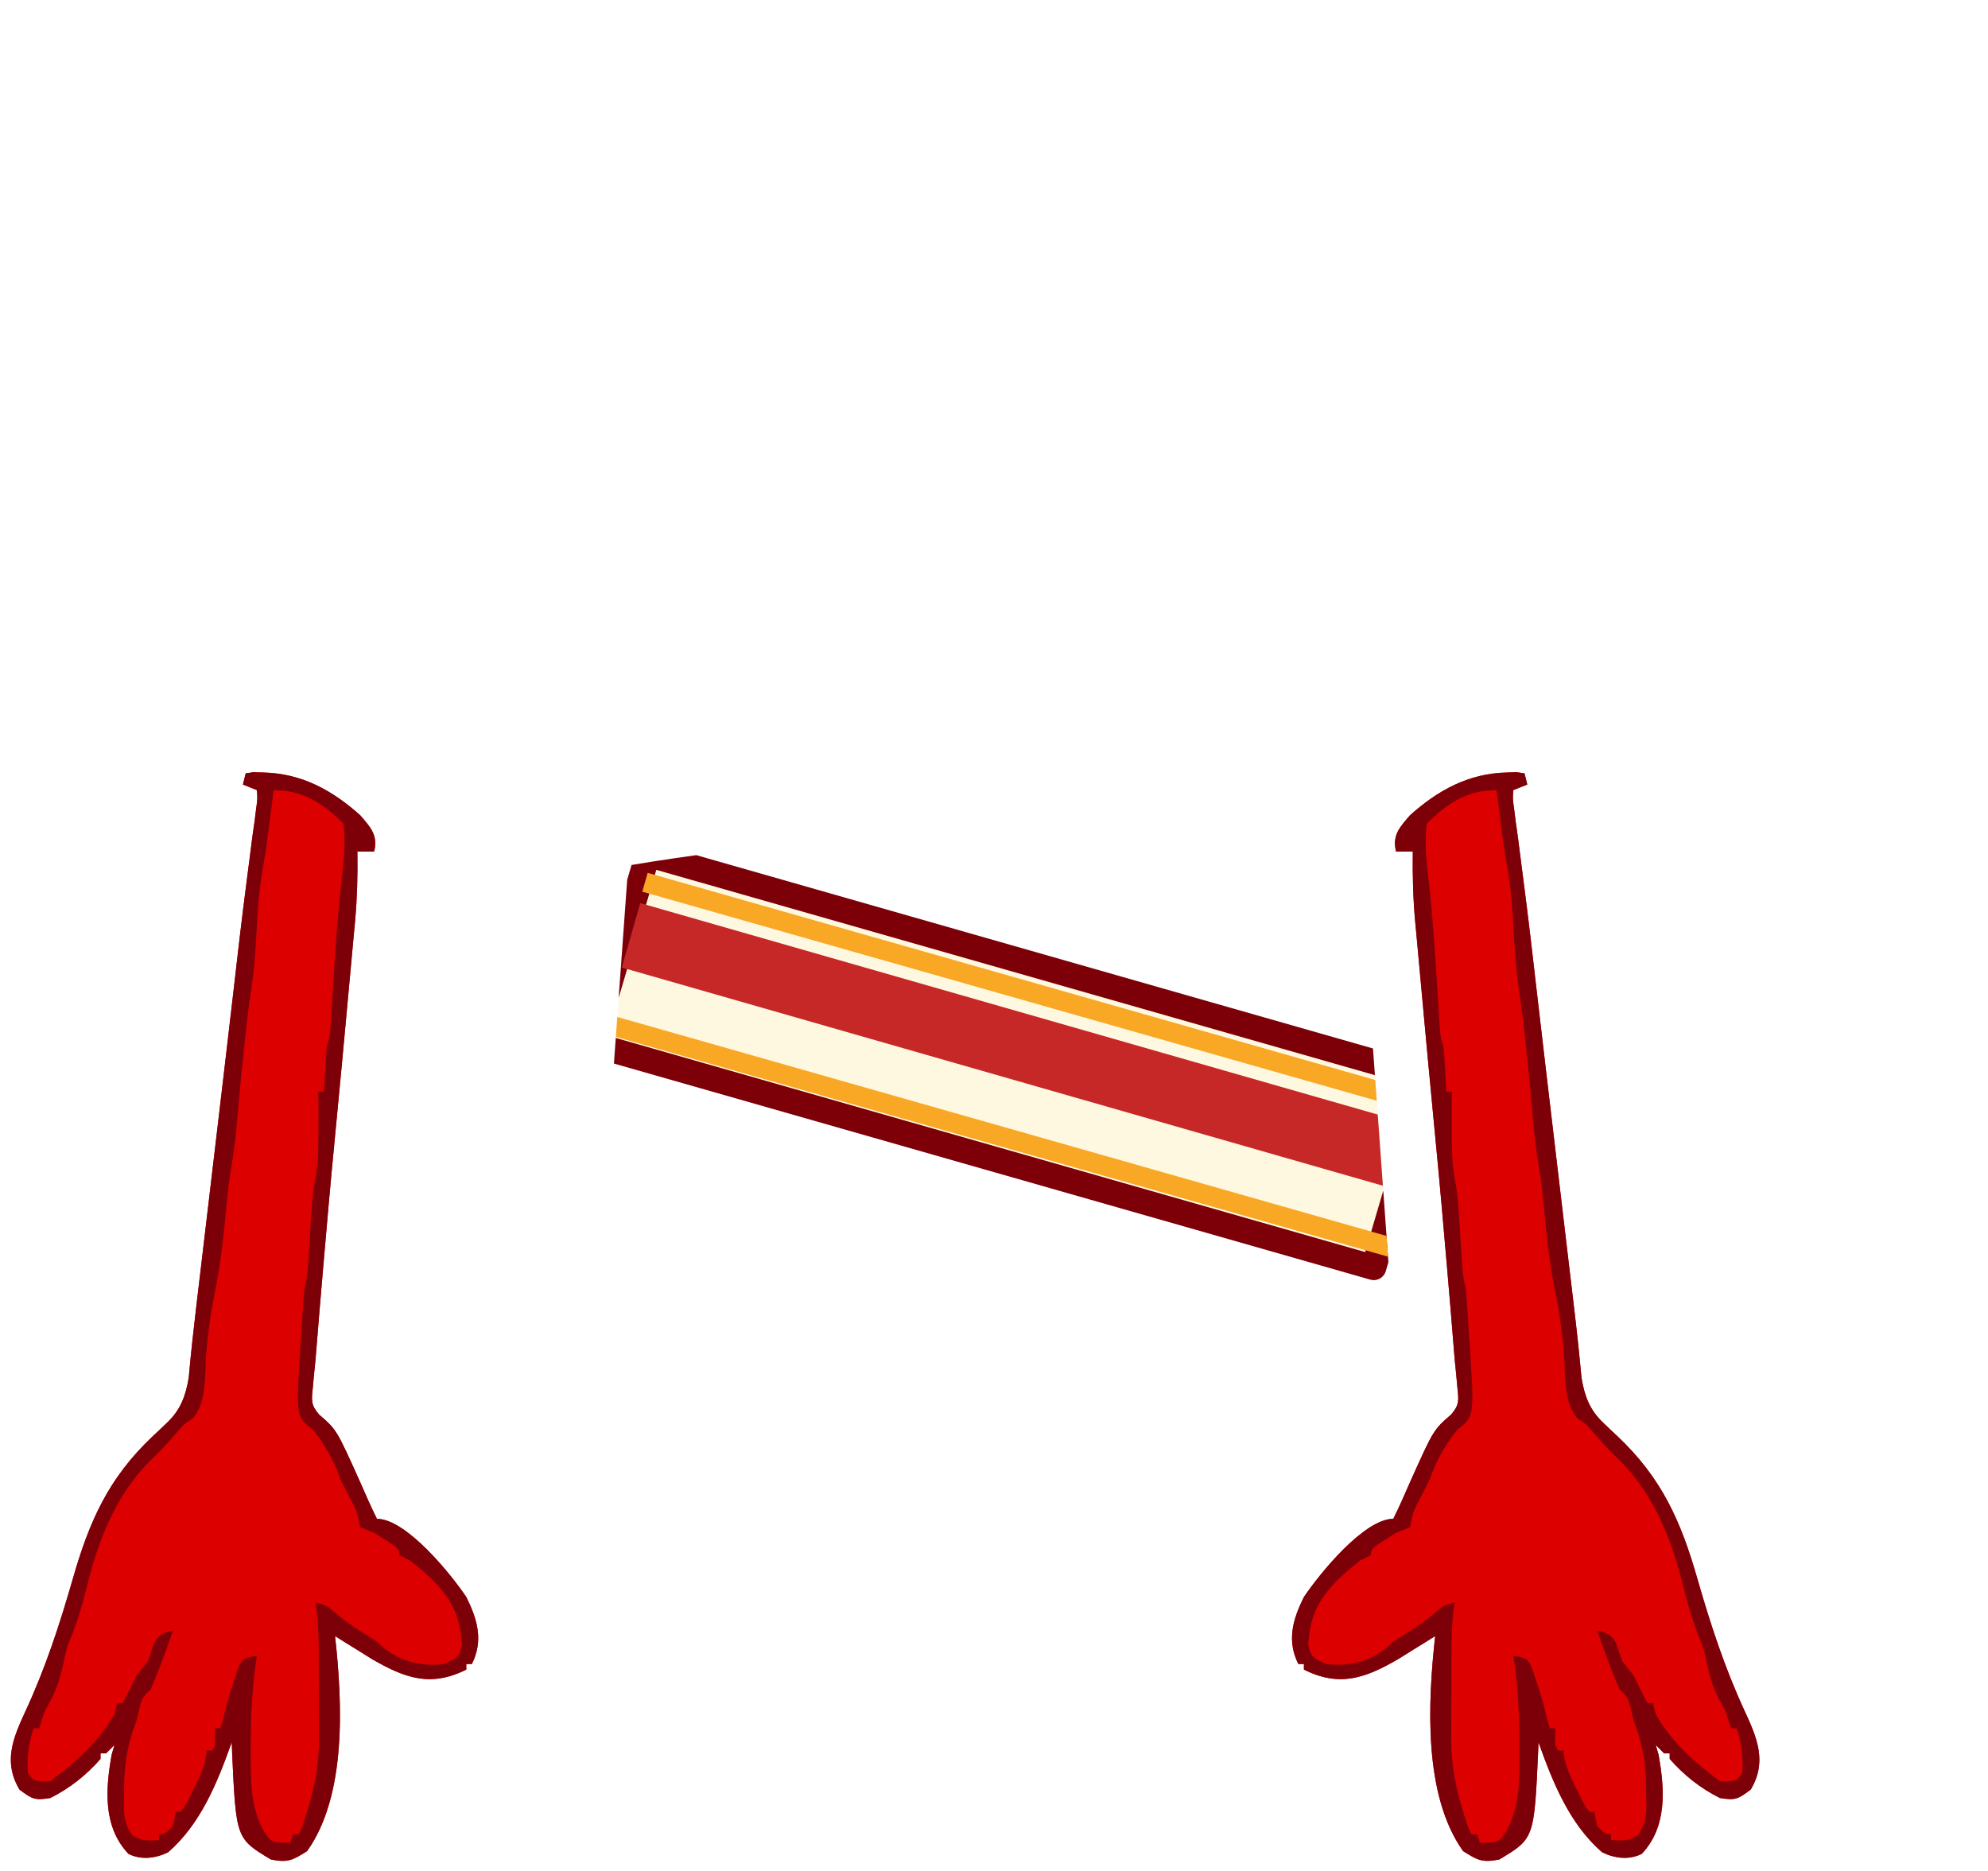
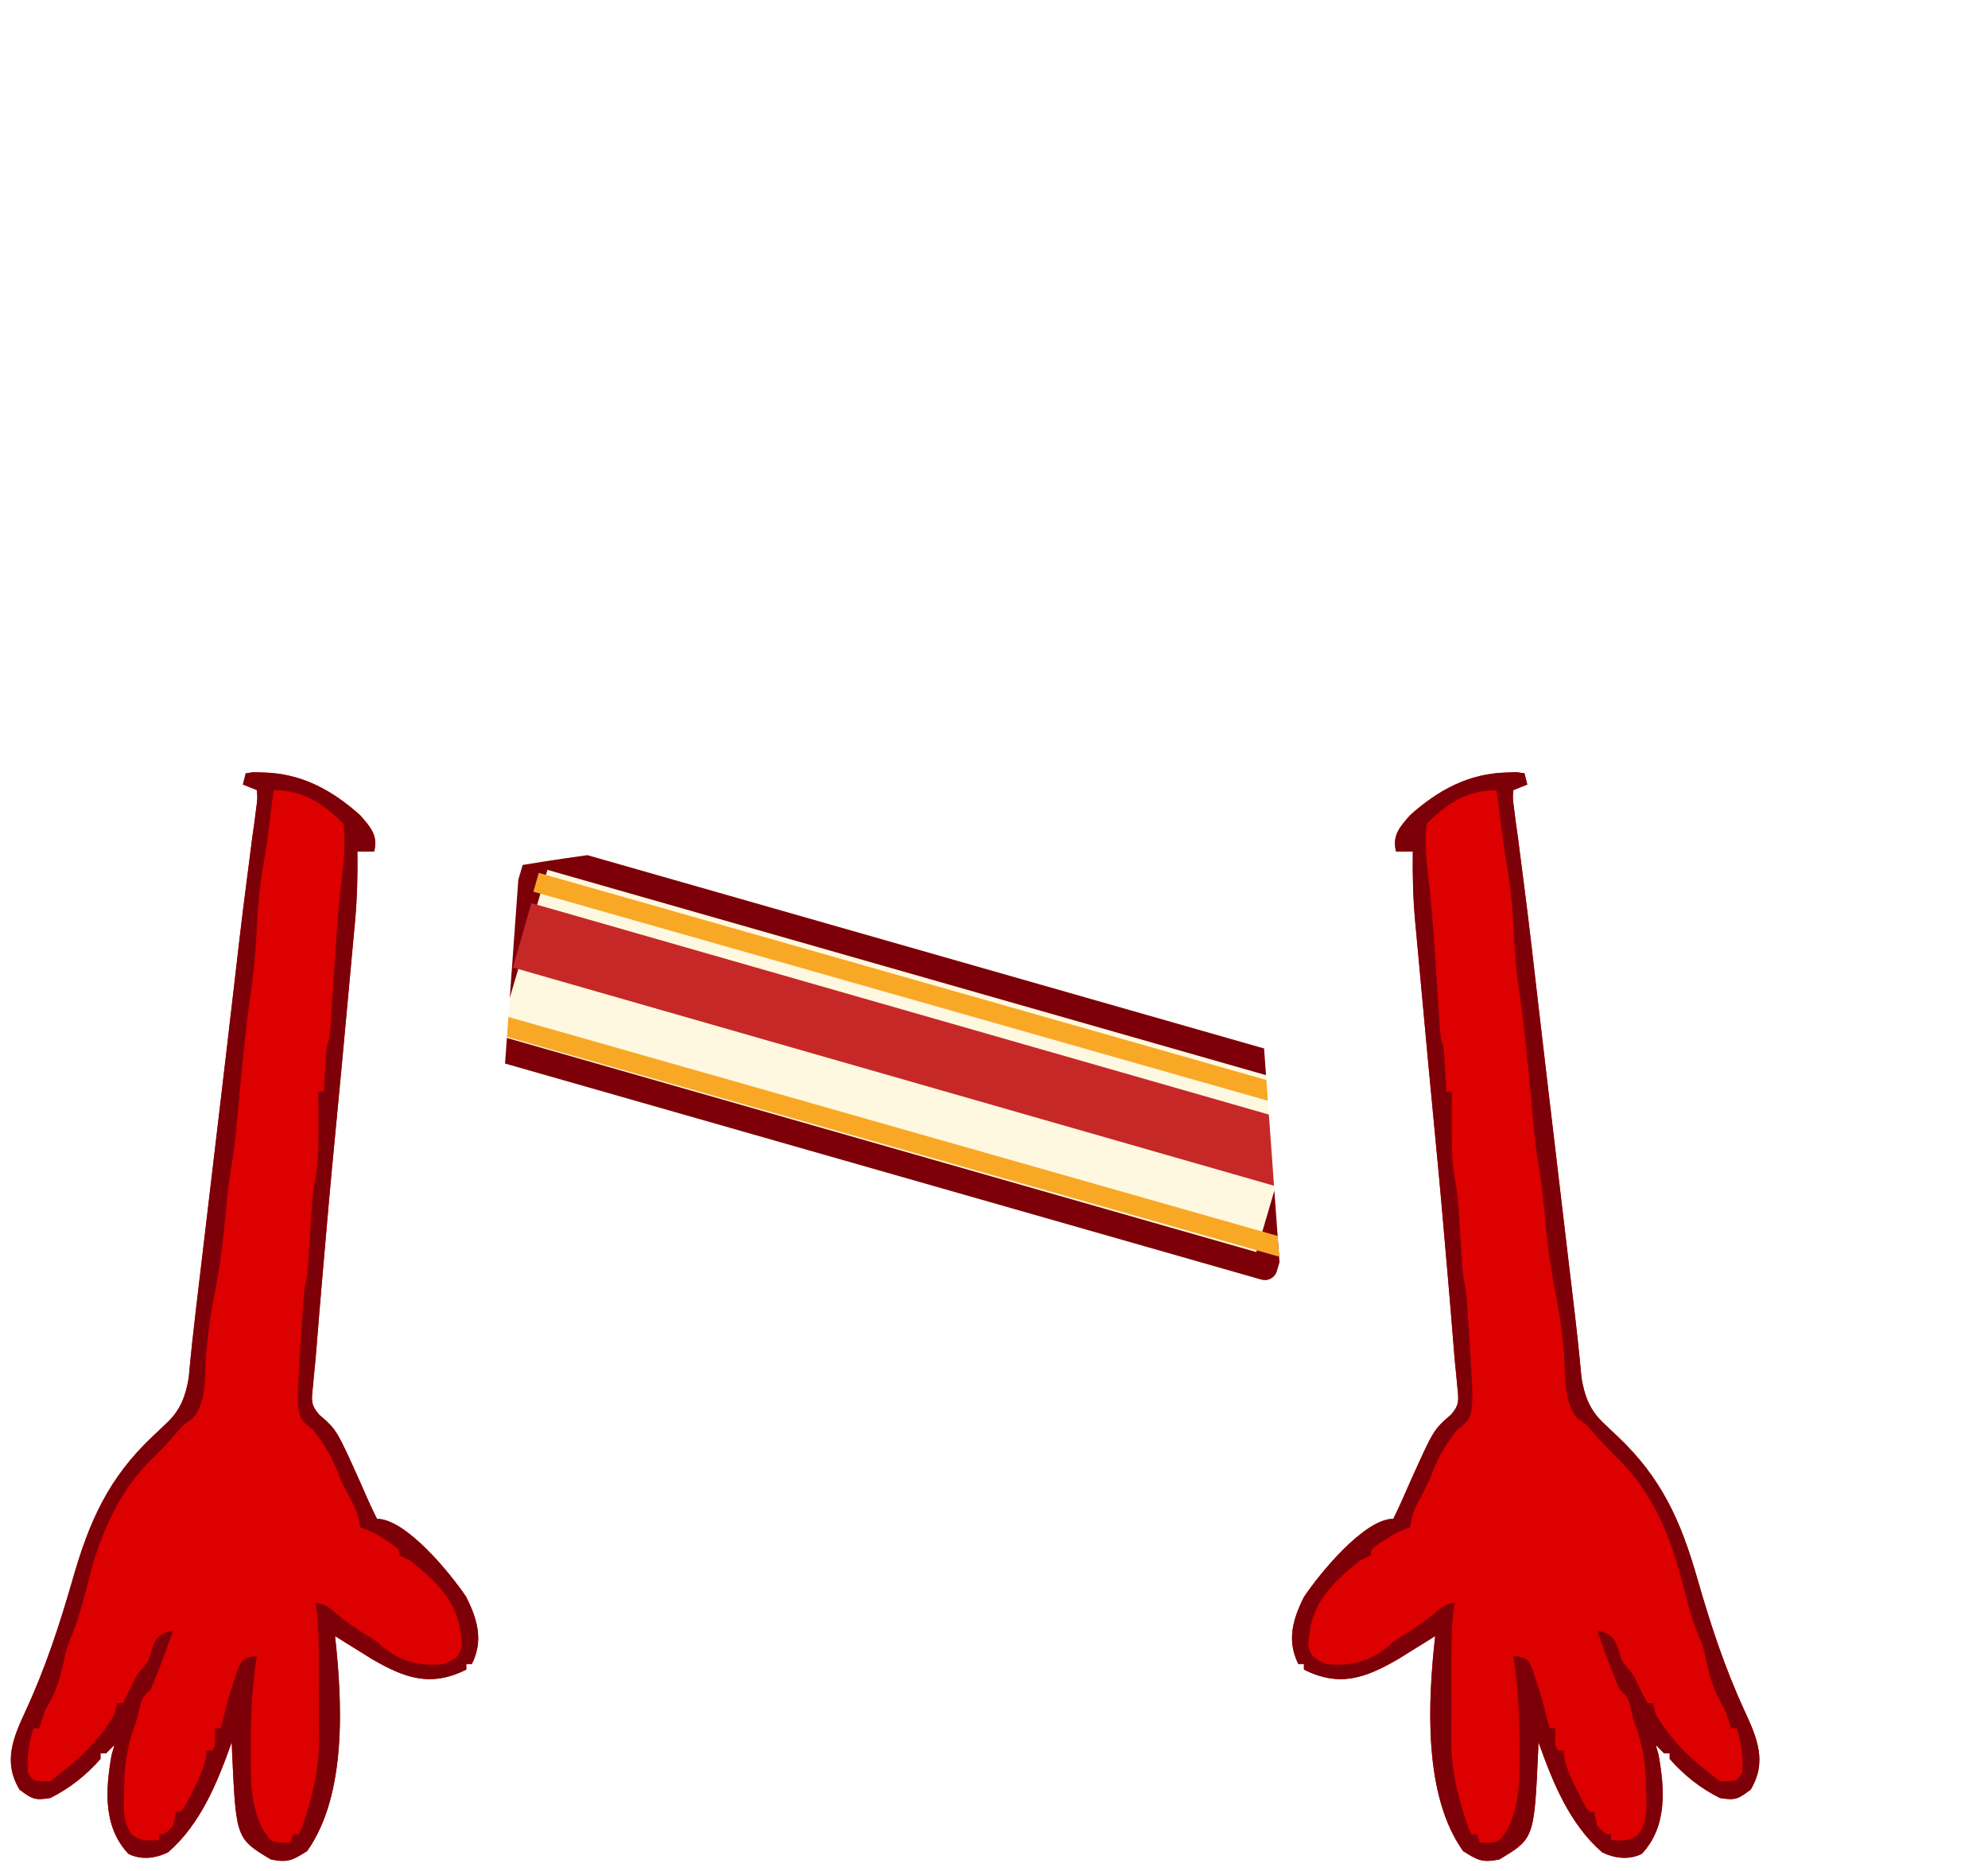
<svg xmlns="http://www.w3.org/2000/svg" viewBox="0 0 712 670">
  <g transform="translate(0,273)">
    <g transform="translate(175,0) scale(-1,1)">
      <path d="M0 0 C1.15 -0.04 2.3 -0.07 3.48 -0.11 C3.94 -0.04 3.94 -0.04 6.25 0.31 C6.41 0.97 6.41 0.97 7.25 4.31 C5.6 4.97 3.95 5.63 2.25 6.31 C2 9.26 2 9.26 2.54 13.21 C2.73 14.74 2.93 16.27 3.13 17.86 C3.38 19.59 3.62 21.33 3.88 23.12 C4.25 26.02 4.62 28.92 4.99 31.82 C5.27 33.98 5.55 36.15 5.83 38.32 C7.69 52.48 9.3 66.67 10.93 80.86 C11.89 89.14 12.86 97.42 13.83 105.7 C14.03 107.38 14.23 109.06 14.43 110.8 C17.04 133.07 19.68 155.34 22.33 177.62 C22.42 178.37 22.42 178.37 22.88 182.21 C23.22 185.11 23.57 188.01 23.91 190.91 C24.94 199.53 25.88 208.15 26.66 216.8 C27.75 223.31 29.61 228.35 34.45 232.9 C35.27 233.68 36.09 234.47 36.93 235.28 C37.78 236.08 38.62 236.87 39.5 237.69 C55.39 252.67 62.28 268.15 68.25 289.06 C72.89 305.2 78 320.81 85.06 336.06 C89.58 345.84 93.22 354.36 87.25 364.31 C82.67 367.74 81.77 368.19 76.25 367.31 C69.24 363.81 63.44 359.19 58.25 353.31 C58.25 352.65 58.25 351.99 58.25 351.31 C57.59 351.31 56.93 351.31 56.25 351.31 C55.26 350.32 54.27 349.33 53.25 348.31 C53.58 349.45 53.91 350.58 54.25 351.75 C56.48 364.16 57.42 377.55 48.25 387.31 C43.67 389.6 38.51 388.93 34.06 386.75 C22.32 376.58 16.36 361.64 11.25 347.31 C11.21 348.38 11.18 349.44 11.14 350.54 C9.72 381.83 9.72 381.83 -2.75 389.31 C-8.86 390.54 -10.57 389.6 -15.75 386.31 C-30.1 366.14 -28.33 332.73 -25.75 309.31 C-26.94 310.06 -28.14 310.81 -29.37 311.58 C-30.96 312.56 -32.55 313.55 -34.19 314.56 C-35.75 315.54 -37.32 316.51 -38.93 317.52 C-50.77 324.39 -59.98 327.7 -72.75 321.31 C-72.75 320.65 -72.75 319.99 -72.75 319.31 C-73.41 319.31 -74.07 319.31 -74.75 319.31 C-78.94 310.94 -76.77 303.36 -72.75 295.31 C-67.26 287.1 -51.21 267.31 -40.75 267.31 C-38.52 262.86 -36.56 258.31 -34.56 253.75 C-26.31 235.4 -26.31 235.4 -20.04 229.97 C-16.99 226.43 -17.32 224.84 -17.79 220.25 C-17.86 219.49 -17.86 219.49 -18.21 215.66 C-18.39 213.89 -18.57 212.13 -18.75 210.31 C-18.92 208.23 -19.09 206.15 -19.26 204.07 C-19.83 196.84 -20.44 189.61 -21.06 182.38 C-21.12 181.72 -21.12 181.72 -21.4 178.41 C-22.75 162.54 -24.15 146.67 -25.69 130.81 C-27.37 113.42 -29 96.02 -30.58 78.62 C-30.86 75.61 -31.14 72.6 -31.41 69.6 C-31.81 65.35 -32.19 61.11 -32.58 56.86 C-32.7 55.6 -32.82 54.34 -32.94 53.04 C-33.67 44.78 -33.88 36.61 -33.75 28.31 C-35.73 28.31 -37.71 28.31 -39.75 28.31 C-41.2 22.5 -38.45 19.57 -34.75 15.31 C-24.71 6.31 -13.7 0.29 0 0 Z " fill="#DC0000" transform="translate(80.75,3.6875)" />
      <path d="M0 0 C1.15 -0.04 2.3 -0.07 3.48 -0.11 C3.94 -0.04 3.94 -0.04 6.25 0.31 C6.41 0.97 6.41 0.97 7.25 4.31 C5.6 4.97 3.95 5.63 2.25 6.31 C2 9.26 2 9.26 2.54 13.21 C2.73 14.74 2.93 16.27 3.13 17.86 C3.38 19.59 3.62 21.33 3.88 23.12 C4.25 26.02 4.62 28.92 4.99 31.82 C5.27 33.98 5.55 36.15 5.83 38.32 C7.69 52.48 9.3 66.67 10.93 80.86 C11.89 89.14 12.86 97.42 13.83 105.7 C14.03 107.38 14.23 109.06 14.43 110.8 C17.04 133.07 19.68 155.34 22.33 177.62 C22.42 178.37 22.42 178.37 22.88 182.21 C23.22 185.11 23.57 188.01 23.91 190.91 C24.94 199.53 25.88 208.15 26.66 216.8 C27.75 223.31 29.61 228.35 34.45 232.9 C35.27 233.68 36.09 234.47 36.93 235.28 C37.78 236.08 38.62 236.87 39.5 237.69 C55.39 252.67 62.28 268.15 68.25 289.06 C72.89 305.2 78 320.81 85.06 336.06 C89.58 345.84 93.22 354.36 87.25 364.31 C82.67 367.74 81.77 368.19 76.25 367.31 C69.24 363.81 63.44 359.19 58.25 353.31 C58.25 352.65 58.25 351.99 58.25 351.31 C57.59 351.31 56.93 351.31 56.25 351.31 C55.26 350.32 54.27 349.33 53.25 348.31 C53.58 349.45 53.91 350.58 54.25 351.75 C56.48 364.16 57.42 377.55 48.25 387.31 C43.67 389.6 38.51 388.93 34.06 386.75 C22.32 376.58 16.36 361.64 11.25 347.31 C11.21 348.38 11.18 349.44 11.14 350.54 C9.72 381.83 9.72 381.83 -2.75 389.31 C-8.86 390.54 -10.57 389.6 -15.75 386.31 C-30.1 366.14 -28.33 332.73 -25.75 309.31 C-26.94 310.06 -28.14 310.81 -29.37 311.58 C-30.96 312.56 -32.55 313.55 -34.19 314.56 C-35.75 315.54 -37.32 316.51 -38.93 317.52 C-50.77 324.39 -59.98 327.7 -72.75 321.31 C-72.75 320.65 -72.75 319.99 -72.75 319.31 C-73.41 319.31 -74.07 319.31 -74.75 319.31 C-78.94 310.94 -76.77 303.36 -72.75 295.31 C-67.26 287.1 -51.21 267.31 -40.75 267.31 C-38.52 262.86 -36.56 258.31 -34.56 253.75 C-26.31 235.4 -26.31 235.4 -20.04 229.97 C-16.99 226.43 -17.32 224.84 -17.79 220.25 C-17.86 219.49 -17.86 219.49 -18.21 215.66 C-18.39 213.89 -18.57 212.13 -18.75 210.31 C-18.92 208.23 -19.09 206.15 -19.26 204.07 C-19.83 196.84 -20.44 189.61 -21.06 182.38 C-21.12 181.72 -21.12 181.72 -21.4 178.41 C-22.75 162.54 -24.15 146.67 -25.69 130.81 C-27.37 113.42 -29 96.02 -30.58 78.62 C-30.86 75.61 -31.14 72.6 -31.41 69.6 C-31.81 65.35 -32.19 61.11 -32.58 56.86 C-32.7 55.6 -32.82 54.34 -32.94 53.04 C-33.67 44.78 -33.88 36.61 -33.75 28.31 C-35.73 28.31 -37.71 28.31 -39.75 28.31 C-41.2 22.5 -38.45 19.57 -34.75 15.31 C-24.71 6.31 -13.7 0.29 0 0 Z M-28.75 18.31 C-29.75 25.74 -28.68 33.47 -27.83 40.88 C-26.52 53 -25.76 65.16 -25 77.33 C-24.81 80.24 -24.62 83.15 -24.43 86.06 C-24.33 87.77 -24.22 89.48 -24.11 91.23 C-23.75 95.31 -23.75 95.31 -22.75 98.31 C-22.52 101.04 -22.34 103.77 -22.19 106.5 C-22.1 107.96 -22.02 109.42 -21.93 110.92 C-21.87 112.04 -21.81 113.16 -21.75 114.31 C-21.09 114.31 -20.43 114.31 -19.75 114.31 C-19.77 116.27 -19.79 118.23 -19.81 120.25 C-19.81 139.19 -19.81 139.19 -18.26 148.13 C-17.73 151.45 -17.46 154.71 -17.25 158.07 C-17.17 159.33 -17.09 160.6 -17 161.9 C-16.83 164.56 -16.67 167.21 -16.5 169.86 C-16.42 171.12 -16.34 172.39 -16.25 173.69 C-16.21 174.27 -16.21 174.27 -16.03 177.18 C-15.75 180.31 -15.75 180.31 -14.75 185.31 C-14.29 190.28 -14 195.27 -13.69 200.25 C-13.6 201.59 -13.51 202.93 -13.41 204.31 C-11.71 230.69 -11.71 230.69 -17.75 235.31 C-22.31 240.99 -25.35 246.43 -27.75 253.31 C-29.27 256.39 -30.84 259.44 -32.45 262.48 C-33.75 265.31 -33.75 265.31 -34.75 270.31 C-36.4 270.97 -38.05 271.63 -39.75 272.31 C-48.75 277.92 -48.75 277.92 -48.75 280.31 C-50.07 280.97 -51.39 281.63 -52.75 282.31 C-61.65 289.43 -69.39 296.58 -70.75 308.31 C-70.91 309.57 -71.08 310.83 -71.25 312.12 C-70.53 316.74 -68.95 317.47 -64.75 319.31 C-55.51 320.42 -47.35 317.91 -40.75 311.31 C-39.01 310.14 -37.23 309.02 -35.44 307.94 C-31.91 305.76 -28.98 303.65 -25.81 300.94 C-22.75 298.31 -22.75 298.31 -18.75 297.31 C-18.91 298.4 -19.07 299.48 -19.24 300.6 C-19.82 305.97 -19.91 311.28 -19.92 316.68 C-19.92 317.75 -19.92 318.83 -19.93 319.94 C-19.93 322.2 -19.94 324.46 -19.94 326.73 C-19.94 330.17 -19.96 333.61 -19.97 337.05 C-19.98 339.26 -19.98 341.47 -19.98 343.68 C-19.99 344.7 -19.99 345.71 -20 346.76 C-19.97 355.67 -18.36 363.85 -15.69 372.31 C-15.35 373.41 -15 374.5 -14.65 375.62 C-13.75 378.31 -13.75 378.31 -12.75 380.31 C-12.09 380.31 -11.43 380.31 -10.75 380.31 C-10.59 380.81 -10.59 380.81 -9.75 383.31 C-2.84 383.31 -2.84 383.31 0.25 378.31 C4.72 369.21 4.44 360.51 4.44 350.56 C4.44 349.87 4.44 349.87 4.44 346.37 C4.39 336.22 3.79 326.36 2.25 316.31 C7.25 317.31 7.25 317.31 8.98 320.85 C9.22 321.59 9.22 321.59 10.44 325.38 C10.93 326.85 11.41 328.33 11.92 329.85 C12.81 332.83 13.6 335.84 14.3 338.87 C14.46 339.44 14.46 339.44 15.25 342.31 C15.91 342.31 16.57 342.31 17.25 342.31 C17.25 344.29 17.25 346.27 17.25 348.31 C17.58 348.97 17.91 349.63 18.25 350.31 C18.91 350.31 19.57 350.31 20.25 350.31 C20.33 351.13 20.42 351.95 20.5 352.79 C21.43 357.17 23.18 360.69 25.19 364.69 C25.9 366.12 26.61 367.55 27.34 369.02 C29.25 372.31 29.25 372.31 31.25 372.31 C31.58 373.96 31.91 375.61 32.25 377.31 C35.25 380.31 35.25 380.31 37.25 380.31 C37.25 380.97 37.25 381.63 37.25 382.31 C41.27 382.71 43.52 382.79 46.95 380.54 C50.37 375.74 49.95 370.98 49.81 365.31 C49.8 364.19 49.79 363.06 49.77 361.91 C49.56 353.7 48.25 346.99 45.25 339.31 C44.9 337.79 44.55 336.26 44.19 334.69 C43.25 331.31 43.25 331.31 40.25 328.31 C37.28 321.43 34.78 314.37 32.25 307.31 C39.37 308.74 38.85 311.81 41.25 318.31 C42.56 320 43.89 321.67 45.25 323.31 C46.12 325.07 46.98 326.82 47.88 328.62 C48.27 329.4 48.27 329.4 50.25 333.31 C50.91 333.31 51.57 333.31 52.25 333.31 C52.58 334.63 52.91 335.95 53.25 337.31 C58.95 347.29 67.11 354.46 76.25 361.31 C82.25 361.31 82.25 361.31 84.25 358.31 C84.63 352.64 83.99 347.73 82.25 342.31 C81.59 342.31 80.93 342.31 80.25 342.31 C79.57 340.32 78.91 338.32 78.25 336.31 C77.85 335.56 77.85 335.56 75.81 331.75 C73.25 326.77 72.12 321.9 70.99 316.45 C70.25 313.31 70.25 313.31 68.38 308.69 C65.79 302.15 64.12 295.52 62.4 288.7 C58.16 272.51 51.54 256.98 39.25 245.31 C36.42 242.55 33.8 239.78 31.25 236.75 C28.25 233.31 28.25 233.31 25.5 231.56 C20.03 226.09 20.98 215.2 20.38 207.94 C19.75 200.58 18.8 193.48 17.31 186.25 C15.31 176.41 14.21 166.6 13.29 156.61 C12.77 151.05 12.18 145.57 11.22 140.07 C10.33 134.8 9.75 129.63 9.31 124.31 C8.55 115.47 7.69 106.64 6.75 97.81 C6.63 96.68 6.51 95.55 6.39 94.38 C5.78 88.71 5.08 83.06 4.22 77.42 C2.95 68.73 2.52 60.02 2.04 51.26 C1.59 43.79 0.68 36.67 -0.75 29.31 C-1.35 25.26 -1.86 21.19 -2.38 17.12 C-2.44 16.6 -2.44 16.6 -2.78 13.95 C-3.11 11.41 -3.43 8.86 -3.75 6.31 C-14.28 6.31 -21.48 11.04 -28.75 18.31 Z " fill="#7D0008" transform="translate(80.75,3.6875)" />
    </g>
    <g transform="translate(459,0)">
      <path d="M0 0 C1.15 -0.04 2.3 -0.07 3.48 -0.11 C3.94 -0.04 3.94 -0.04 6.25 0.31 C6.41 0.97 6.41 0.97 7.25 4.31 C5.6 4.97 3.95 5.63 2.25 6.31 C2 9.26 2 9.26 2.54 13.21 C2.73 14.74 2.93 16.27 3.13 17.86 C3.38 19.59 3.62 21.33 3.88 23.12 C4.25 26.02 4.62 28.92 4.99 31.82 C5.27 33.98 5.55 36.15 5.83 38.32 C7.69 52.48 9.3 66.67 10.93 80.86 C11.89 89.14 12.86 97.42 13.83 105.7 C14.03 107.38 14.23 109.06 14.43 110.8 C17.04 133.07 19.68 155.34 22.33 177.62 C22.42 178.37 22.42 178.37 22.88 182.21 C23.22 185.11 23.57 188.01 23.91 190.91 C24.94 199.53 25.88 208.15 26.66 216.8 C27.75 223.31 29.61 228.35 34.45 232.9 C35.27 233.68 36.09 234.47 36.93 235.28 C37.78 236.08 38.62 236.87 39.5 237.69 C55.39 252.67 62.28 268.15 68.25 289.06 C72.89 305.2 78 320.81 85.06 336.06 C89.58 345.84 93.22 354.36 87.25 364.31 C82.67 367.74 81.77 368.19 76.25 367.31 C69.24 363.81 63.44 359.19 58.25 353.31 C58.25 352.65 58.25 351.99 58.25 351.31 C57.59 351.31 56.93 351.31 56.25 351.31 C55.26 350.32 54.27 349.33 53.25 348.31 C53.58 349.45 53.91 350.58 54.25 351.75 C56.48 364.16 57.42 377.55 48.25 387.31 C43.67 389.6 38.51 388.93 34.06 386.75 C22.32 376.58 16.36 361.64 11.25 347.31 C11.21 348.38 11.18 349.44 11.14 350.54 C9.72 381.83 9.72 381.83 -2.75 389.31 C-8.86 390.54 -10.57 389.6 -15.75 386.31 C-30.1 366.14 -28.33 332.73 -25.75 309.31 C-26.94 310.06 -28.14 310.81 -29.37 311.58 C-30.96 312.56 -32.55 313.55 -34.19 314.56 C-35.75 315.54 -37.32 316.51 -38.93 317.52 C-50.77 324.39 -59.98 327.7 -72.75 321.31 C-72.75 320.65 -72.75 319.99 -72.75 319.31 C-73.41 319.31 -74.07 319.31 -74.75 319.31 C-78.94 310.94 -76.77 303.36 -72.75 295.31 C-67.26 287.1 -51.21 267.31 -40.75 267.31 C-38.52 262.86 -36.56 258.31 -34.56 253.75 C-26.31 235.4 -26.31 235.4 -20.04 229.97 C-16.99 226.43 -17.32 224.84 -17.79 220.25 C-17.86 219.49 -17.86 219.49 -18.21 215.66 C-18.39 213.89 -18.57 212.13 -18.75 210.31 C-18.92 208.23 -19.09 206.15 -19.26 204.07 C-19.83 196.84 -20.44 189.61 -21.06 182.38 C-21.12 181.72 -21.12 181.72 -21.4 178.41 C-22.75 162.54 -24.15 146.67 -25.69 130.81 C-27.37 113.42 -29 96.02 -30.58 78.62 C-30.86 75.61 -31.14 72.6 -31.41 69.6 C-31.81 65.35 -32.19 61.11 -32.58 56.86 C-32.7 55.6 -32.82 54.34 -32.94 53.04 C-33.67 44.78 -33.88 36.61 -33.75 28.31 C-35.73 28.31 -37.71 28.31 -39.75 28.31 C-41.2 22.5 -38.45 19.57 -34.75 15.31 C-24.71 6.31 -13.7 0.29 0 0 Z " fill="#DC0000" transform="translate(80.75,3.6875)" />
      <path d="M0 0 C1.15 -0.04 2.3 -0.07 3.48 -0.11 C3.94 -0.04 3.94 -0.04 6.25 0.31 C6.41 0.97 6.41 0.97 7.25 4.31 C5.6 4.97 3.95 5.63 2.25 6.31 C2 9.26 2 9.26 2.54 13.21 C2.73 14.74 2.93 16.27 3.13 17.86 C3.38 19.59 3.62 21.33 3.88 23.12 C4.25 26.02 4.62 28.92 4.99 31.82 C5.27 33.98 5.55 36.15 5.83 38.32 C7.69 52.48 9.3 66.67 10.93 80.86 C11.89 89.14 12.86 97.42 13.83 105.7 C14.03 107.38 14.23 109.06 14.43 110.8 C17.04 133.07 19.68 155.34 22.33 177.62 C22.42 178.37 22.42 178.37 22.88 182.21 C23.22 185.11 23.57 188.01 23.91 190.91 C24.94 199.53 25.88 208.15 26.66 216.8 C27.75 223.31 29.61 228.35 34.45 232.9 C35.27 233.68 36.09 234.47 36.93 235.28 C37.78 236.08 38.62 236.87 39.5 237.69 C55.39 252.67 62.28 268.15 68.25 289.06 C72.89 305.2 78 320.81 85.06 336.06 C89.58 345.84 93.22 354.36 87.25 364.31 C82.67 367.74 81.77 368.19 76.25 367.31 C69.24 363.81 63.44 359.19 58.25 353.31 C58.25 352.65 58.25 351.99 58.25 351.31 C57.59 351.31 56.93 351.31 56.25 351.31 C55.26 350.32 54.27 349.33 53.25 348.31 C53.58 349.45 53.91 350.58 54.25 351.75 C56.48 364.16 57.42 377.55 48.25 387.31 C43.67 389.6 38.51 388.93 34.06 386.75 C22.32 376.58 16.36 361.64 11.25 347.31 C11.21 348.38 11.18 349.44 11.14 350.54 C9.72 381.83 9.72 381.83 -2.75 389.31 C-8.86 390.54 -10.57 389.6 -15.75 386.31 C-30.1 366.14 -28.33 332.73 -25.75 309.31 C-26.94 310.06 -28.14 310.81 -29.37 311.58 C-30.96 312.56 -32.55 313.55 -34.19 314.56 C-35.75 315.54 -37.32 316.51 -38.93 317.52 C-50.77 324.39 -59.98 327.7 -72.75 321.31 C-72.75 320.65 -72.75 319.99 -72.75 319.31 C-73.41 319.31 -74.07 319.31 -74.75 319.31 C-78.94 310.94 -76.77 303.36 -72.75 295.31 C-67.26 287.1 -51.21 267.31 -40.75 267.31 C-38.52 262.86 -36.56 258.31 -34.56 253.75 C-26.31 235.4 -26.31 235.4 -20.04 229.97 C-16.99 226.43 -17.32 224.84 -17.79 220.25 C-17.86 219.49 -17.86 219.49 -18.21 215.66 C-18.39 213.89 -18.57 212.13 -18.75 210.31 C-18.92 208.23 -19.09 206.15 -19.26 204.07 C-19.83 196.84 -20.44 189.61 -21.06 182.38 C-21.12 181.72 -21.12 181.72 -21.4 178.41 C-22.75 162.54 -24.15 146.67 -25.69 130.81 C-27.37 113.42 -29 96.02 -30.58 78.62 C-30.86 75.61 -31.14 72.6 -31.41 69.6 C-31.81 65.35 -32.19 61.11 -32.58 56.86 C-32.7 55.6 -32.82 54.34 -32.94 53.04 C-33.67 44.78 -33.88 36.61 -33.75 28.31 C-35.73 28.31 -37.71 28.31 -39.75 28.31 C-41.2 22.5 -38.45 19.57 -34.75 15.31 C-24.71 6.31 -13.7 0.29 0 0 Z M-28.75 18.31 C-29.75 25.74 -28.68 33.47 -27.83 40.88 C-26.52 53 -25.76 65.16 -25 77.33 C-24.81 80.24 -24.62 83.15 -24.43 86.06 C-24.33 87.77 -24.22 89.48 -24.11 91.23 C-23.75 95.31 -23.75 95.31 -22.75 98.31 C-22.52 101.04 -22.34 103.77 -22.19 106.5 C-22.1 107.96 -22.02 109.42 -21.93 110.92 C-21.87 112.04 -21.81 113.16 -21.75 114.31 C-21.09 114.31 -20.43 114.31 -19.75 114.31 C-19.77 116.27 -19.79 118.23 -19.81 120.25 C-19.81 139.19 -19.81 139.19 -18.26 148.13 C-17.73 151.45 -17.46 154.71 -17.25 158.07 C-17.17 159.33 -17.09 160.6 -17 161.9 C-16.83 164.56 -16.67 167.21 -16.5 169.86 C-16.42 171.12 -16.34 172.39 -16.25 173.69 C-16.21 174.27 -16.21 174.27 -16.03 177.18 C-15.75 180.31 -15.75 180.31 -14.75 185.31 C-14.29 190.28 -14 195.27 -13.69 200.25 C-13.6 201.59 -13.51 202.93 -13.41 204.31 C-11.71 230.69 -11.71 230.69 -17.75 235.31 C-22.31 240.99 -25.35 246.43 -27.75 253.31 C-29.27 256.39 -30.84 259.44 -32.45 262.48 C-33.75 265.31 -33.75 265.31 -34.75 270.31 C-36.4 270.97 -38.05 271.63 -39.75 272.31 C-48.75 277.92 -48.75 277.92 -48.75 280.31 C-50.07 280.97 -51.39 281.63 -52.75 282.31 C-61.65 289.43 -69.39 296.58 -70.75 308.31 C-70.91 309.57 -71.08 310.83 -71.25 312.12 C-70.53 316.74 -68.95 317.47 -64.75 319.31 C-55.51 320.42 -47.35 317.91 -40.75 311.31 C-39.01 310.14 -37.23 309.02 -35.44 307.94 C-31.91 305.76 -28.98 303.65 -25.81 300.94 C-22.75 298.31 -22.75 298.31 -18.75 297.31 C-18.91 298.4 -19.07 299.48 -19.24 300.6 C-19.82 305.97 -19.91 311.28 -19.92 316.68 C-19.92 317.75 -19.92 318.83 -19.93 319.94 C-19.93 322.2 -19.94 324.46 -19.94 326.73 C-19.94 330.17 -19.96 333.61 -19.97 337.05 C-19.98 339.26 -19.98 341.47 -19.98 343.68 C-19.99 344.7 -19.99 345.71 -20 346.76 C-19.97 355.67 -18.36 363.85 -15.69 372.31 C-15.35 373.41 -15 374.5 -14.65 375.62 C-13.75 378.31 -13.75 378.31 -12.75 380.31 C-12.09 380.31 -11.43 380.31 -10.75 380.31 C-10.59 380.81 -10.59 380.81 -9.75 383.31 C-2.84 383.31 -2.84 383.31 0.25 378.31 C4.72 369.21 4.44 360.51 4.44 350.56 C4.44 349.87 4.44 349.87 4.44 346.37 C4.39 336.22 3.79 326.36 2.25 316.31 C7.25 317.31 7.25 317.31 8.98 320.85 C9.22 321.59 9.22 321.59 10.44 325.38 C10.93 326.85 11.41 328.33 11.92 329.85 C12.81 332.83 13.6 335.84 14.3 338.87 C14.46 339.44 14.46 339.44 15.25 342.31 C15.91 342.31 16.57 342.31 17.25 342.31 C17.25 344.29 17.25 346.27 17.25 348.31 C17.58 348.97 17.91 349.63 18.25 350.31 C18.91 350.31 19.57 350.31 20.25 350.31 C20.33 351.13 20.42 351.95 20.5 352.79 C21.43 357.17 23.18 360.69 25.19 364.69 C25.9 366.12 26.61 367.55 27.34 369.02 C29.25 372.31 29.25 372.31 31.25 372.31 C31.58 373.96 31.91 375.61 32.25 377.31 C35.25 380.31 35.25 380.31 37.25 380.31 C37.25 380.97 37.25 381.63 37.25 382.31 C41.27 382.71 43.52 382.79 46.95 380.54 C50.37 375.74 49.95 370.98 49.81 365.31 C49.8 364.19 49.79 363.06 49.77 361.91 C49.56 353.7 48.25 346.99 45.25 339.31 C44.9 337.79 44.55 336.26 44.19 334.69 C43.25 331.31 43.25 331.31 40.25 328.31 C37.28 321.43 34.78 314.37 32.25 307.31 C39.37 308.74 38.85 311.81 41.25 318.31 C42.56 320 43.89 321.67 45.25 323.31 C46.12 325.07 46.98 326.82 47.88 328.62 C48.27 329.4 48.27 329.4 50.25 333.31 C50.91 333.31 51.57 333.31 52.25 333.31 C52.58 334.63 52.91 335.95 53.25 337.31 C58.95 347.29 67.11 354.46 76.25 361.31 C82.25 361.31 82.25 361.31 84.25 358.31 C84.63 352.64 83.99 347.73 82.25 342.31 C81.59 342.31 80.93 342.31 80.25 342.31 C79.57 340.32 78.91 338.32 78.25 336.31 C77.85 335.56 77.85 335.56 75.81 331.75 C73.25 326.77 72.12 321.9 70.99 316.45 C70.25 313.31 70.25 313.31 68.38 308.69 C65.79 302.15 64.12 295.52 62.4 288.7 C58.16 272.51 51.54 256.98 39.25 245.31 C36.42 242.55 33.8 239.78 31.25 236.75 C28.25 233.31 28.25 233.31 25.5 231.56 C20.03 226.09 20.98 215.2 20.38 207.94 C19.75 200.58 18.8 193.48 17.31 186.25 C15.31 176.41 14.21 166.6 13.29 156.61 C12.77 151.05 12.18 145.57 11.22 140.07 C10.33 134.8 9.75 129.63 9.31 124.31 C8.55 115.47 7.69 106.64 6.75 97.81 C6.63 96.68 6.51 95.55 6.39 94.38 C5.78 88.71 5.08 83.06 4.22 77.42 C2.95 68.73 2.52 60.02 2.04 51.26 C1.59 43.79 0.68 36.67 -0.75 29.31 C-1.35 25.26 -1.86 21.19 -2.38 17.12 C-2.44 16.6 -2.44 16.6 -2.78 13.95 C-3.11 11.41 -3.43 8.86 -3.75 6.31 C-14.28 6.31 -21.48 11.04 -28.75 18.31 Z " fill="#7D0008" transform="translate(80.75,3.6875)" />
    </g>
  </g>
  <defs>
    <clipPath id="torso-clip">
-       <path d="M225 310 Q356 288 487 310 L500 490 Q356 510 212 490 Z" />
+       <path d="M186 310 Q317 288 448 310 L461 490 Q317 510 173 490 Z" />
    </clipPath>
  </defs>
  <g clip-path="url(#torso-clip)">
-     <path d="M232 306 L512 386 L492 454 L212 374 Z" fill="#FFF8E1" stroke="#7D0008" stroke-width="9" stroke-linejoin="round" />
-     <path d="M226 335 L505 415" fill="none" stroke="#C62828" stroke-width="24" />
-     <path d="M231 316 L512 396 M218 367 L499 447" fill="none" stroke="#F9A825" stroke-width="7" />
+     <path d="M193 306 L473 386 L453 454 L173 374 Z" fill="#FFF8E1" stroke="#7D0008" stroke-width="9" stroke-linejoin="round" />
+     <path d="M187 335 L466 415" fill="none" stroke="#C62828" stroke-width="24" />
+     <path d="M192 316 L473 396 M179 367 L460 447" fill="none" stroke="#F9A825" stroke-width="7" />
  </g>
</svg>
